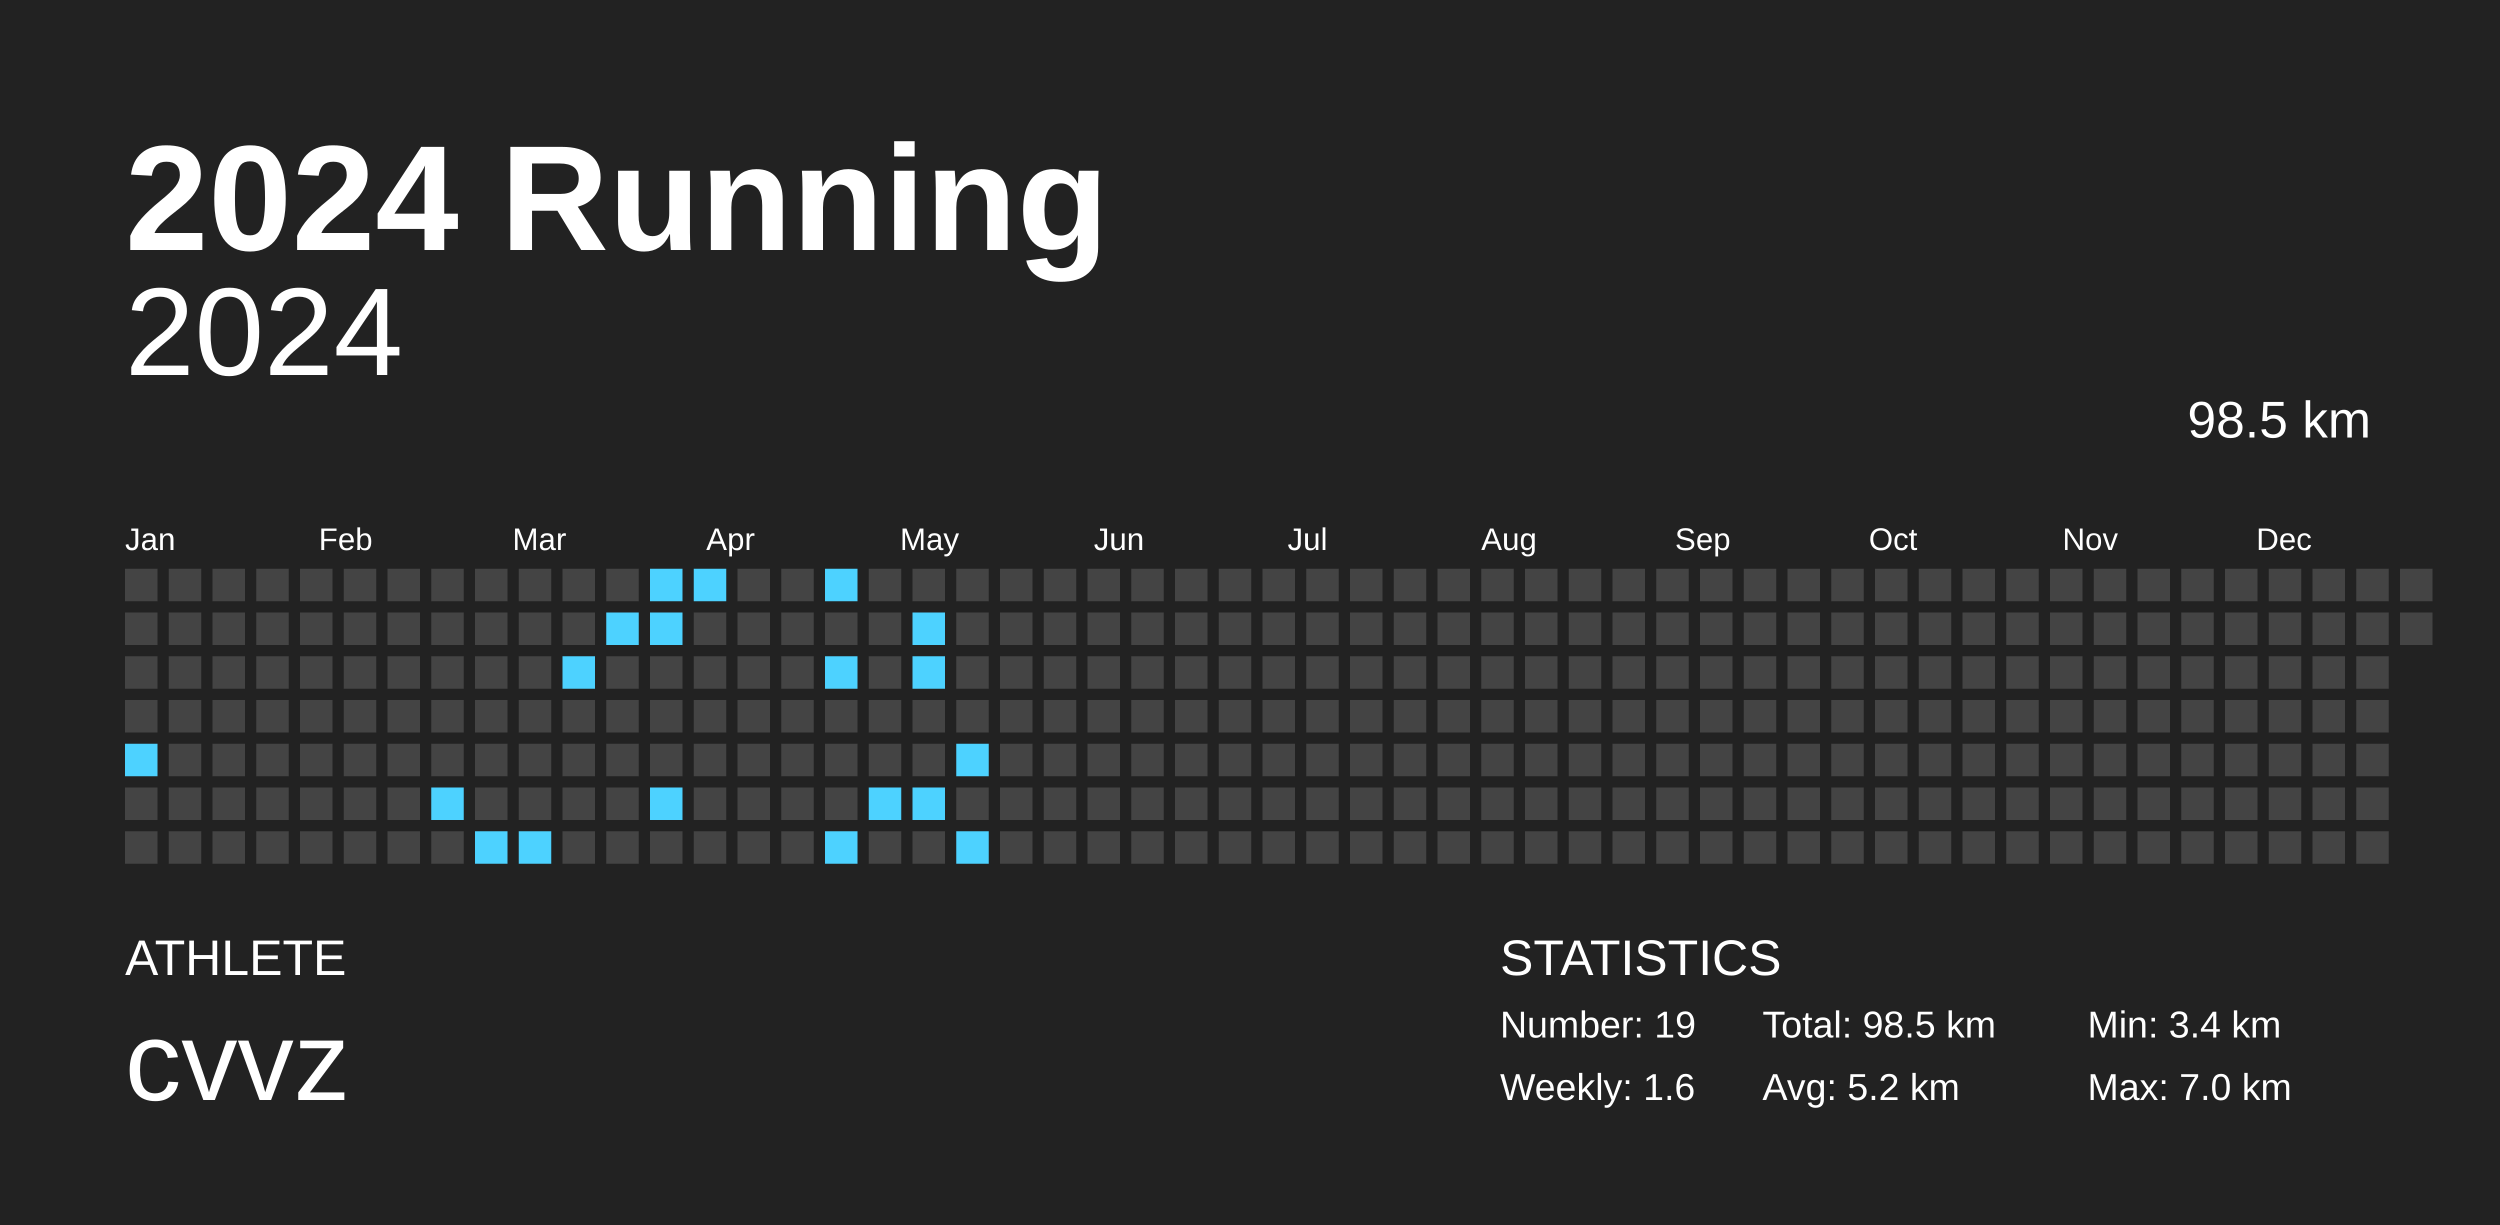
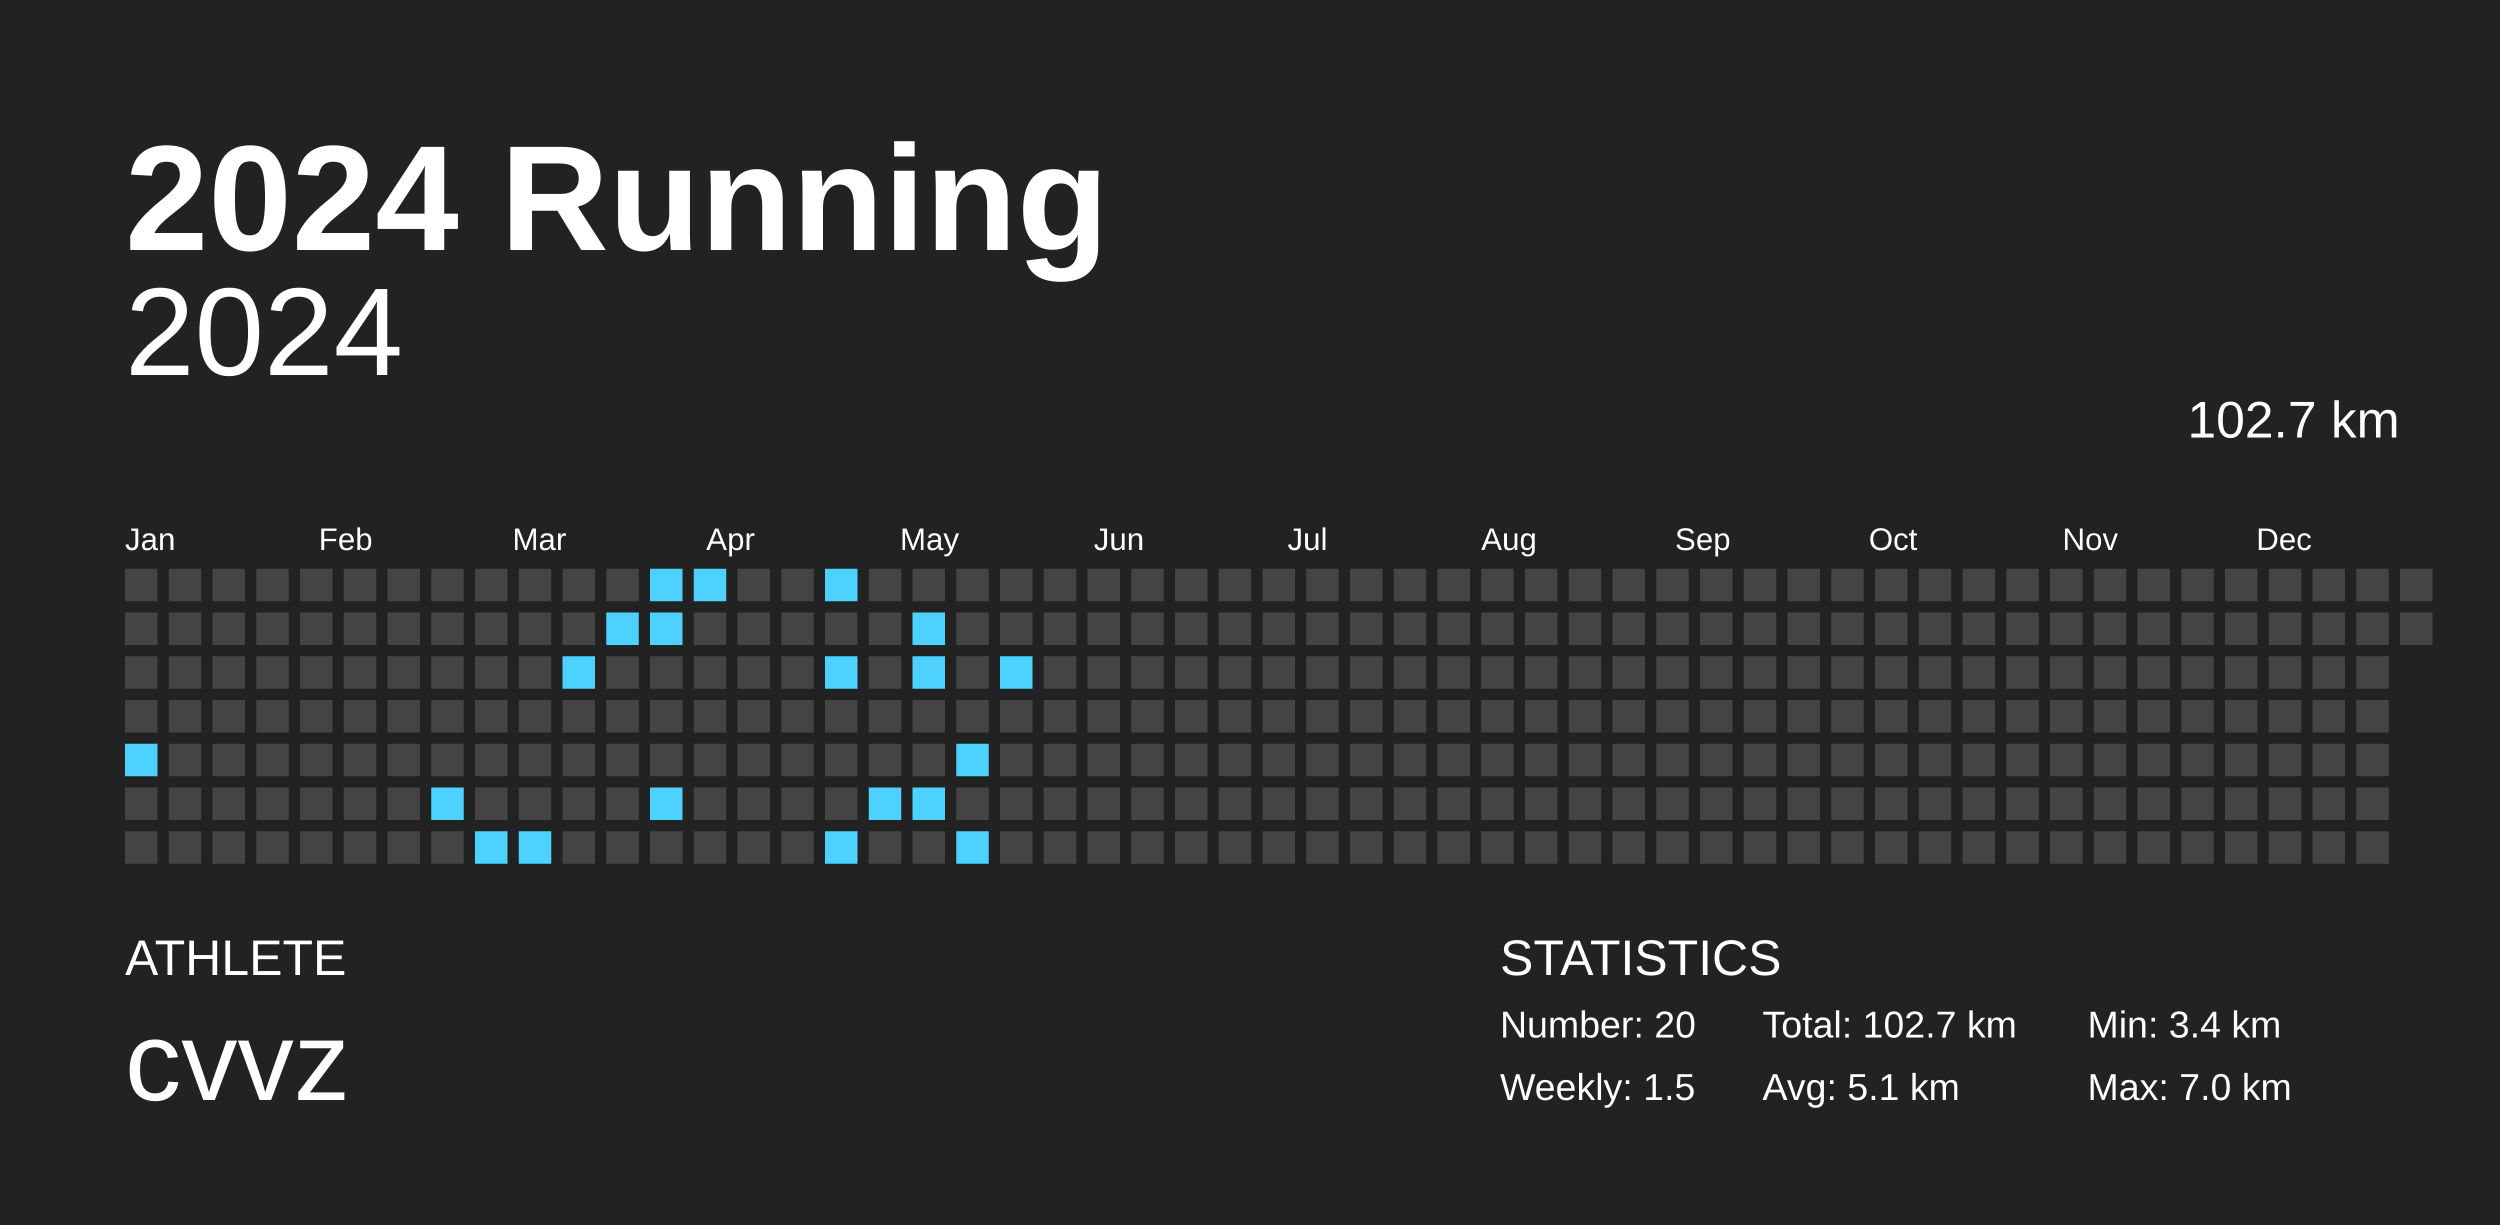
<svg xmlns="http://www.w3.org/2000/svg" baseProfile="full" height="98mm" version="1.1" viewBox="0,0,200,98" width="200mm">
  <defs />
  <rect fill="#222222" height="98" width="200" x="0" y="0" />
  <text fill="#FFFFFF" style="font-size:12px; font-family:Arial; font-weight:bold;" x="10" y="20">2024 Running</text>
  <text fill="#FFFFFF" style="font-size:4px; font-family:Arial" x="10" y="78">ATHLETE</text>
  <text fill="#FFFFFF" style="font-size:9px; font-family:Arial" x="10" y="88">cvvz</text>
  <text fill="#FFFFFF" style="font-size:4px; font-family:Arial" x="120" y="78">STATISTICS</text>
-   <text fill="#FFFFFF" style="font-size:3px; font-family:Arial" x="120" y="83">Number: 19</text>
-   <text fill="#FFFFFF" style="font-size:3px; font-family:Arial" x="120" y="88">Weekly: 1.6</text>
-   <text fill="#FFFFFF" style="font-size:3px; font-family:Arial" x="141" y="83">Total: 98.5 km</text>
-   <text fill="#FFFFFF" style="font-size:3px; font-family:Arial" x="141" y="88">Avg: 5.2 km</text>
+   <text fill="#FFFFFF" style="font-size:3px; font-family:Arial" x="120" y="83">Number: 20</text>
+   <text fill="#FFFFFF" style="font-size:3px; font-family:Arial" x="120" y="88">Weekly: 1.5</text>
+   <text fill="#FFFFFF" style="font-size:3px; font-family:Arial" x="141" y="83">Total: 102.7 km</text>
+   <text fill="#FFFFFF" style="font-size:3px; font-family:Arial" x="141" y="88">Avg: 5.1 km</text>
  <text fill="#FFFFFF" style="font-size:3px; font-family:Arial" x="167" y="83">Min: 3.4 km</text>
  <text fill="#FFFFFF" style="font-size:3px; font-family:Arial" x="167" y="88">Max: 7.0 km</text>
  <text alignment-baseline="hanging" fill="#FFFFFF" style="font-size:10.0px; font-family:Arial;" x="10" y="30">2024</text>
-   <text alignment-baseline="hanging" fill="#FFFFFF" style="font-size:4.125px; font-family:Arial;" x="175" y="35">98.5 km</text>
+   <text alignment-baseline="hanging" fill="#FFFFFF" style="font-size:4.125px; font-family:Arial;" x="175" y="35">102.7 km</text>
  <text fill="#FFFFFF" style="font-size:2.5px; font-family:Arial" x="10.0" y="44">Jan</text>
  <text fill="#FFFFFF" style="font-size:2.5px; font-family:Arial" x="25.5" y="44">Feb</text>
  <text fill="#FFFFFF" style="font-size:2.5px; font-family:Arial" x="41.0" y="44">Mar</text>
  <text fill="#FFFFFF" style="font-size:2.5px; font-family:Arial" x="56.5" y="44">Apr</text>
  <text fill="#FFFFFF" style="font-size:2.5px; font-family:Arial" x="72.0" y="44">May</text>
  <text fill="#FFFFFF" style="font-size:2.5px; font-family:Arial" x="87.5" y="44">Jun</text>
  <text fill="#FFFFFF" style="font-size:2.5px; font-family:Arial" x="103.0" y="44">Jul</text>
  <text fill="#FFFFFF" style="font-size:2.5px; font-family:Arial" x="118.5" y="44">Aug</text>
  <text fill="#FFFFFF" style="font-size:2.5px; font-family:Arial" x="134.0" y="44">Sep</text>
  <text fill="#FFFFFF" style="font-size:2.5px; font-family:Arial" x="149.5" y="44">Oct</text>
  <text fill="#FFFFFF" style="font-size:2.5px; font-family:Arial" x="165.0" y="44">Nov</text>
  <text fill="#FFFFFF" style="font-size:2.5px; font-family:Arial" x="180.5" y="44">Dec</text>
  <rect fill="#444444" height="2.6" width="2.6" x="10.0" y="45.5" />
  <rect fill="#444444" height="2.6" width="2.6" x="10.0" y="49.0" />
  <rect fill="#444444" height="2.6" width="2.6" x="10.0" y="52.5" />
  <rect fill="#444444" height="2.6" width="2.6" x="10.0" y="56.0" />
  <rect fill="#4dd2ff" height="2.6" width="2.6" x="10.0" y="59.5" />
  <rect fill="#444444" height="2.6" width="2.6" x="10.0" y="63.0" />
  <rect fill="#444444" height="2.6" width="2.6" x="10.0" y="66.5" />
  <rect fill="#444444" height="2.6" width="2.6" x="13.5" y="45.5" />
  <rect fill="#444444" height="2.6" width="2.6" x="13.5" y="49.0" />
  <rect fill="#444444" height="2.6" width="2.6" x="13.5" y="52.5" />
  <rect fill="#444444" height="2.6" width="2.6" x="13.5" y="56.0" />
  <rect fill="#444444" height="2.6" width="2.6" x="13.5" y="59.5" />
  <rect fill="#444444" height="2.6" width="2.6" x="13.5" y="63.0" />
  <rect fill="#444444" height="2.6" width="2.6" x="13.5" y="66.5" />
  <rect fill="#444444" height="2.6" width="2.6" x="17.0" y="45.5" />
  <rect fill="#444444" height="2.6" width="2.6" x="17.0" y="49.0" />
  <rect fill="#444444" height="2.6" width="2.6" x="17.0" y="52.5" />
  <rect fill="#444444" height="2.6" width="2.6" x="17.0" y="56.0" />
  <rect fill="#444444" height="2.6" width="2.6" x="17.0" y="59.5" />
  <rect fill="#444444" height="2.6" width="2.6" x="17.0" y="63.0" />
  <rect fill="#444444" height="2.6" width="2.6" x="17.0" y="66.5" />
  <rect fill="#444444" height="2.6" width="2.6" x="20.5" y="45.5" />
  <rect fill="#444444" height="2.6" width="2.6" x="20.5" y="49.0" />
  <rect fill="#444444" height="2.6" width="2.6" x="20.5" y="52.5" />
  <rect fill="#444444" height="2.6" width="2.6" x="20.5" y="56.0" />
  <rect fill="#444444" height="2.6" width="2.6" x="20.5" y="59.5" />
  <rect fill="#444444" height="2.6" width="2.6" x="20.5" y="63.0" />
  <rect fill="#444444" height="2.6" width="2.6" x="20.5" y="66.5" />
  <rect fill="#444444" height="2.6" width="2.6" x="24.0" y="45.5" />
  <rect fill="#444444" height="2.6" width="2.6" x="24.0" y="49.0" />
  <rect fill="#444444" height="2.6" width="2.6" x="24.0" y="52.5" />
  <rect fill="#444444" height="2.6" width="2.6" x="24.0" y="56.0" />
  <rect fill="#444444" height="2.6" width="2.6" x="24.0" y="59.5" />
  <rect fill="#444444" height="2.6" width="2.6" x="24.0" y="63.0" />
  <rect fill="#444444" height="2.6" width="2.6" x="24.0" y="66.5" />
  <rect fill="#444444" height="2.6" width="2.6" x="27.5" y="45.5" />
  <rect fill="#444444" height="2.6" width="2.6" x="27.5" y="49.0" />
  <rect fill="#444444" height="2.6" width="2.6" x="27.5" y="52.5" />
  <rect fill="#444444" height="2.6" width="2.6" x="27.5" y="56.0" />
  <rect fill="#444444" height="2.6" width="2.6" x="27.5" y="59.5" />
  <rect fill="#444444" height="2.6" width="2.6" x="27.5" y="63.0" />
  <rect fill="#444444" height="2.6" width="2.6" x="27.5" y="66.5" />
  <rect fill="#444444" height="2.6" width="2.6" x="31.0" y="45.5" />
  <rect fill="#444444" height="2.6" width="2.6" x="31.0" y="49.0" />
  <rect fill="#444444" height="2.6" width="2.6" x="31.0" y="52.5" />
  <rect fill="#444444" height="2.6" width="2.6" x="31.0" y="56.0" />
  <rect fill="#444444" height="2.6" width="2.6" x="31.0" y="59.5" />
  <rect fill="#444444" height="2.6" width="2.6" x="31.0" y="63.0" />
  <rect fill="#444444" height="2.6" width="2.6" x="31.0" y="66.5" />
  <rect fill="#444444" height="2.6" width="2.6" x="34.5" y="45.5" />
  <rect fill="#444444" height="2.6" width="2.6" x="34.5" y="49.0" />
  <rect fill="#444444" height="2.6" width="2.6" x="34.5" y="52.5" />
  <rect fill="#444444" height="2.6" width="2.6" x="34.5" y="56.0" />
  <rect fill="#444444" height="2.6" width="2.6" x="34.5" y="59.5" />
  <rect fill="#4dd2ff" height="2.6" width="2.6" x="34.5" y="63.0" />
  <rect fill="#444444" height="2.6" width="2.6" x="34.5" y="66.5" />
  <rect fill="#444444" height="2.6" width="2.6" x="38.0" y="45.5" />
  <rect fill="#444444" height="2.6" width="2.6" x="38.0" y="49.0" />
  <rect fill="#444444" height="2.6" width="2.6" x="38.0" y="52.5" />
  <rect fill="#444444" height="2.6" width="2.6" x="38.0" y="56.0" />
  <rect fill="#444444" height="2.6" width="2.6" x="38.0" y="59.5" />
  <rect fill="#444444" height="2.6" width="2.6" x="38.0" y="63.0" />
  <rect fill="#4dd2ff" height="2.6" width="2.6" x="38.0" y="66.5" />
  <rect fill="#444444" height="2.6" width="2.6" x="41.5" y="45.5" />
  <rect fill="#444444" height="2.6" width="2.6" x="41.5" y="49.0" />
  <rect fill="#444444" height="2.6" width="2.6" x="41.5" y="52.5" />
  <rect fill="#444444" height="2.6" width="2.6" x="41.5" y="56.0" />
  <rect fill="#444444" height="2.6" width="2.6" x="41.5" y="59.5" />
  <rect fill="#444444" height="2.6" width="2.6" x="41.5" y="63.0" />
  <rect fill="#4dd2ff" height="2.6" width="2.6" x="41.5" y="66.5" />
  <rect fill="#444444" height="2.6" width="2.6" x="45.0" y="45.5" />
  <rect fill="#444444" height="2.6" width="2.6" x="45.0" y="49.0" />
  <rect fill="#4dd2ff" height="2.6" width="2.6" x="45.0" y="52.5" />
  <rect fill="#444444" height="2.6" width="2.6" x="45.0" y="56.0" />
  <rect fill="#444444" height="2.6" width="2.6" x="45.0" y="59.5" />
  <rect fill="#444444" height="2.6" width="2.6" x="45.0" y="63.0" />
  <rect fill="#444444" height="2.6" width="2.6" x="45.0" y="66.5" />
  <rect fill="#444444" height="2.6" width="2.6" x="48.5" y="45.5" />
  <rect fill="#4dd2ff" height="2.6" width="2.6" x="48.5" y="49.0" />
  <rect fill="#444444" height="2.6" width="2.6" x="48.5" y="52.5" />
  <rect fill="#444444" height="2.6" width="2.6" x="48.5" y="56.0" />
  <rect fill="#444444" height="2.6" width="2.6" x="48.5" y="59.5" />
  <rect fill="#444444" height="2.6" width="2.6" x="48.5" y="63.0" />
  <rect fill="#444444" height="2.6" width="2.6" x="48.5" y="66.5" />
  <rect fill="#4dd2ff" height="2.6" width="2.6" x="52.0" y="45.5" />
  <rect fill="#4dd2ff" height="2.6" width="2.6" x="52.0" y="49.0" />
  <rect fill="#444444" height="2.6" width="2.6" x="52.0" y="52.5" />
  <rect fill="#444444" height="2.6" width="2.6" x="52.0" y="56.0" />
  <rect fill="#444444" height="2.6" width="2.6" x="52.0" y="59.5" />
  <rect fill="#4dd2ff" height="2.6" width="2.6" x="52.0" y="63.0" />
  <rect fill="#444444" height="2.6" width="2.6" x="52.0" y="66.5" />
  <rect fill="#4dd2ff" height="2.6" width="2.6" x="55.5" y="45.5" />
  <rect fill="#444444" height="2.6" width="2.6" x="55.5" y="49.0" />
  <rect fill="#444444" height="2.6" width="2.6" x="55.5" y="52.5" />
  <rect fill="#444444" height="2.6" width="2.6" x="55.5" y="56.0" />
  <rect fill="#444444" height="2.6" width="2.6" x="55.5" y="59.5" />
  <rect fill="#444444" height="2.6" width="2.6" x="55.5" y="63.0" />
  <rect fill="#444444" height="2.6" width="2.6" x="55.5" y="66.5" />
  <rect fill="#444444" height="2.6" width="2.6" x="59.0" y="45.5" />
  <rect fill="#444444" height="2.6" width="2.6" x="59.0" y="49.0" />
  <rect fill="#444444" height="2.6" width="2.6" x="59.0" y="52.5" />
  <rect fill="#444444" height="2.6" width="2.6" x="59.0" y="56.0" />
  <rect fill="#444444" height="2.6" width="2.6" x="59.0" y="59.5" />
  <rect fill="#444444" height="2.6" width="2.6" x="59.0" y="63.0" />
  <rect fill="#444444" height="2.6" width="2.6" x="59.0" y="66.5" />
  <rect fill="#444444" height="2.6" width="2.6" x="62.5" y="45.5" />
  <rect fill="#444444" height="2.6" width="2.6" x="62.5" y="49.0" />
  <rect fill="#444444" height="2.6" width="2.6" x="62.5" y="52.5" />
  <rect fill="#444444" height="2.6" width="2.6" x="62.5" y="56.0" />
  <rect fill="#444444" height="2.6" width="2.6" x="62.5" y="59.5" />
  <rect fill="#444444" height="2.6" width="2.6" x="62.5" y="63.0" />
  <rect fill="#444444" height="2.6" width="2.6" x="62.5" y="66.5" />
  <rect fill="#4dd2ff" height="2.6" width="2.6" x="66.0" y="45.5" />
  <rect fill="#444444" height="2.6" width="2.6" x="66.0" y="49.0" />
  <rect fill="#4dd2ff" height="2.6" width="2.6" x="66.0" y="52.5" />
  <rect fill="#444444" height="2.6" width="2.6" x="66.0" y="56.0" />
  <rect fill="#444444" height="2.6" width="2.6" x="66.0" y="59.5" />
  <rect fill="#444444" height="2.6" width="2.6" x="66.0" y="63.0" />
  <rect fill="#4dd2ff" height="2.6" width="2.6" x="66.0" y="66.5" />
  <rect fill="#444444" height="2.6" width="2.6" x="69.5" y="45.5" />
  <rect fill="#444444" height="2.6" width="2.6" x="69.5" y="49.0" />
  <rect fill="#444444" height="2.6" width="2.6" x="69.5" y="52.5" />
  <rect fill="#444444" height="2.6" width="2.6" x="69.5" y="56.0" />
  <rect fill="#444444" height="2.6" width="2.6" x="69.5" y="59.5" />
  <rect fill="#4dd2ff" height="2.6" width="2.6" x="69.5" y="63.0" />
  <rect fill="#444444" height="2.6" width="2.6" x="69.5" y="66.5" />
  <rect fill="#444444" height="2.6" width="2.6" x="73.0" y="45.5" />
  <rect fill="#4dd2ff" height="2.6" width="2.6" x="73.0" y="49.0" />
  <rect fill="#4dd2ff" height="2.6" width="2.6" x="73.0" y="52.5" />
  <rect fill="#444444" height="2.6" width="2.6" x="73.0" y="56.0" />
  <rect fill="#444444" height="2.6" width="2.6" x="73.0" y="59.5" />
  <rect fill="#4dd2ff" height="2.6" width="2.6" x="73.0" y="63.0" />
  <rect fill="#444444" height="2.6" width="2.6" x="73.0" y="66.5" />
  <rect fill="#444444" height="2.6" width="2.6" x="76.5" y="45.5" />
  <rect fill="#444444" height="2.6" width="2.6" x="76.5" y="49.0" />
  <rect fill="#444444" height="2.6" width="2.6" x="76.5" y="52.5" />
  <rect fill="#444444" height="2.6" width="2.6" x="76.5" y="56.0" />
  <rect fill="#4dd2ff" height="2.6" width="2.6" x="76.5" y="59.5" />
  <rect fill="#444444" height="2.6" width="2.6" x="76.5" y="63.0" />
  <rect fill="#4dd2ff" height="2.6" width="2.6" x="76.5" y="66.5" />
  <rect fill="#444444" height="2.6" width="2.6" x="80.0" y="45.5" />
  <rect fill="#444444" height="2.6" width="2.6" x="80.0" y="49.0" />
-   <rect fill="#444444" height="2.6" width="2.6" x="80.0" y="52.5" />
+   <rect fill="#4dd2ff" height="2.6" width="2.6" x="80.0" y="52.5" />
  <rect fill="#444444" height="2.6" width="2.6" x="80.0" y="56.0" />
  <rect fill="#444444" height="2.6" width="2.6" x="80.0" y="59.5" />
  <rect fill="#444444" height="2.6" width="2.6" x="80.0" y="63.0" />
  <rect fill="#444444" height="2.6" width="2.6" x="80.0" y="66.5" />
  <rect fill="#444444" height="2.6" width="2.6" x="83.5" y="45.5" />
  <rect fill="#444444" height="2.6" width="2.6" x="83.5" y="49.0" />
  <rect fill="#444444" height="2.6" width="2.6" x="83.5" y="52.5" />
  <rect fill="#444444" height="2.6" width="2.6" x="83.5" y="56.0" />
  <rect fill="#444444" height="2.6" width="2.6" x="83.5" y="59.5" />
  <rect fill="#444444" height="2.6" width="2.6" x="83.5" y="63.0" />
  <rect fill="#444444" height="2.6" width="2.6" x="83.5" y="66.5" />
  <rect fill="#444444" height="2.6" width="2.6" x="87.0" y="45.5" />
  <rect fill="#444444" height="2.6" width="2.6" x="87.0" y="49.0" />
  <rect fill="#444444" height="2.6" width="2.6" x="87.0" y="52.5" />
  <rect fill="#444444" height="2.6" width="2.6" x="87.0" y="56.0" />
  <rect fill="#444444" height="2.6" width="2.6" x="87.0" y="59.5" />
  <rect fill="#444444" height="2.6" width="2.6" x="87.0" y="63.0" />
  <rect fill="#444444" height="2.6" width="2.6" x="87.0" y="66.5" />
  <rect fill="#444444" height="2.6" width="2.6" x="90.5" y="45.5" />
  <rect fill="#444444" height="2.6" width="2.6" x="90.5" y="49.0" />
  <rect fill="#444444" height="2.6" width="2.6" x="90.5" y="52.5" />
  <rect fill="#444444" height="2.6" width="2.6" x="90.5" y="56.0" />
  <rect fill="#444444" height="2.6" width="2.6" x="90.5" y="59.5" />
  <rect fill="#444444" height="2.6" width="2.6" x="90.5" y="63.0" />
  <rect fill="#444444" height="2.6" width="2.6" x="90.5" y="66.5" />
  <rect fill="#444444" height="2.6" width="2.6" x="94.0" y="45.5" />
  <rect fill="#444444" height="2.6" width="2.6" x="94.0" y="49.0" />
  <rect fill="#444444" height="2.6" width="2.6" x="94.0" y="52.5" />
  <rect fill="#444444" height="2.6" width="2.6" x="94.0" y="56.0" />
  <rect fill="#444444" height="2.6" width="2.6" x="94.0" y="59.5" />
  <rect fill="#444444" height="2.6" width="2.6" x="94.0" y="63.0" />
  <rect fill="#444444" height="2.6" width="2.6" x="94.0" y="66.5" />
  <rect fill="#444444" height="2.6" width="2.6" x="97.5" y="45.5" />
  <rect fill="#444444" height="2.6" width="2.6" x="97.5" y="49.0" />
  <rect fill="#444444" height="2.6" width="2.6" x="97.5" y="52.5" />
  <rect fill="#444444" height="2.6" width="2.6" x="97.5" y="56.0" />
  <rect fill="#444444" height="2.6" width="2.6" x="97.5" y="59.5" />
  <rect fill="#444444" height="2.6" width="2.6" x="97.5" y="63.0" />
  <rect fill="#444444" height="2.6" width="2.6" x="97.5" y="66.5" />
  <rect fill="#444444" height="2.6" width="2.6" x="101.0" y="45.5" />
  <rect fill="#444444" height="2.6" width="2.6" x="101.0" y="49.0" />
  <rect fill="#444444" height="2.6" width="2.6" x="101.0" y="52.5" />
  <rect fill="#444444" height="2.6" width="2.6" x="101.0" y="56.0" />
  <rect fill="#444444" height="2.6" width="2.6" x="101.0" y="59.5" />
  <rect fill="#444444" height="2.6" width="2.6" x="101.0" y="63.0" />
  <rect fill="#444444" height="2.6" width="2.6" x="101.0" y="66.5" />
  <rect fill="#444444" height="2.6" width="2.6" x="104.5" y="45.5" />
  <rect fill="#444444" height="2.6" width="2.6" x="104.5" y="49.0" />
  <rect fill="#444444" height="2.6" width="2.6" x="104.5" y="52.5" />
  <rect fill="#444444" height="2.6" width="2.6" x="104.5" y="56.0" />
  <rect fill="#444444" height="2.6" width="2.6" x="104.5" y="59.5" />
  <rect fill="#444444" height="2.6" width="2.6" x="104.5" y="63.0" />
  <rect fill="#444444" height="2.6" width="2.6" x="104.5" y="66.5" />
  <rect fill="#444444" height="2.6" width="2.6" x="108.0" y="45.5" />
  <rect fill="#444444" height="2.6" width="2.6" x="108.0" y="49.0" />
  <rect fill="#444444" height="2.6" width="2.6" x="108.0" y="52.5" />
  <rect fill="#444444" height="2.6" width="2.6" x="108.0" y="56.0" />
  <rect fill="#444444" height="2.6" width="2.6" x="108.0" y="59.5" />
  <rect fill="#444444" height="2.6" width="2.6" x="108.0" y="63.0" />
  <rect fill="#444444" height="2.6" width="2.6" x="108.0" y="66.5" />
  <rect fill="#444444" height="2.6" width="2.6" x="111.5" y="45.5" />
  <rect fill="#444444" height="2.6" width="2.6" x="111.5" y="49.0" />
  <rect fill="#444444" height="2.6" width="2.6" x="111.5" y="52.5" />
  <rect fill="#444444" height="2.6" width="2.6" x="111.5" y="56.0" />
  <rect fill="#444444" height="2.6" width="2.6" x="111.5" y="59.5" />
  <rect fill="#444444" height="2.6" width="2.6" x="111.5" y="63.0" />
  <rect fill="#444444" height="2.6" width="2.6" x="111.5" y="66.5" />
  <rect fill="#444444" height="2.6" width="2.6" x="115.0" y="45.5" />
  <rect fill="#444444" height="2.6" width="2.6" x="115.0" y="49.0" />
  <rect fill="#444444" height="2.6" width="2.6" x="115.0" y="52.5" />
  <rect fill="#444444" height="2.6" width="2.6" x="115.0" y="56.0" />
  <rect fill="#444444" height="2.6" width="2.6" x="115.0" y="59.5" />
  <rect fill="#444444" height="2.6" width="2.6" x="115.0" y="63.0" />
  <rect fill="#444444" height="2.6" width="2.6" x="115.0" y="66.5" />
  <rect fill="#444444" height="2.6" width="2.6" x="118.5" y="45.5" />
  <rect fill="#444444" height="2.6" width="2.6" x="118.5" y="49.0" />
  <rect fill="#444444" height="2.6" width="2.6" x="118.5" y="52.5" />
  <rect fill="#444444" height="2.6" width="2.6" x="118.5" y="56.0" />
  <rect fill="#444444" height="2.6" width="2.6" x="118.5" y="59.5" />
  <rect fill="#444444" height="2.6" width="2.6" x="118.5" y="63.0" />
  <rect fill="#444444" height="2.6" width="2.6" x="118.5" y="66.5" />
  <rect fill="#444444" height="2.6" width="2.6" x="122.0" y="45.5" />
  <rect fill="#444444" height="2.6" width="2.6" x="122.0" y="49.0" />
  <rect fill="#444444" height="2.6" width="2.6" x="122.0" y="52.5" />
  <rect fill="#444444" height="2.6" width="2.6" x="122.0" y="56.0" />
  <rect fill="#444444" height="2.6" width="2.6" x="122.0" y="59.5" />
  <rect fill="#444444" height="2.6" width="2.6" x="122.0" y="63.0" />
  <rect fill="#444444" height="2.6" width="2.6" x="122.0" y="66.5" />
  <rect fill="#444444" height="2.6" width="2.6" x="125.5" y="45.5" />
  <rect fill="#444444" height="2.6" width="2.6" x="125.5" y="49.0" />
  <rect fill="#444444" height="2.6" width="2.6" x="125.5" y="52.5" />
  <rect fill="#444444" height="2.6" width="2.6" x="125.5" y="56.0" />
  <rect fill="#444444" height="2.6" width="2.6" x="125.5" y="59.5" />
  <rect fill="#444444" height="2.6" width="2.6" x="125.5" y="63.0" />
  <rect fill="#444444" height="2.6" width="2.6" x="125.5" y="66.5" />
  <rect fill="#444444" height="2.6" width="2.6" x="129.0" y="45.5" />
  <rect fill="#444444" height="2.6" width="2.6" x="129.0" y="49.0" />
  <rect fill="#444444" height="2.6" width="2.6" x="129.0" y="52.5" />
  <rect fill="#444444" height="2.6" width="2.6" x="129.0" y="56.0" />
  <rect fill="#444444" height="2.6" width="2.6" x="129.0" y="59.5" />
  <rect fill="#444444" height="2.6" width="2.6" x="129.0" y="63.0" />
  <rect fill="#444444" height="2.6" width="2.6" x="129.0" y="66.5" />
  <rect fill="#444444" height="2.6" width="2.6" x="132.5" y="45.5" />
  <rect fill="#444444" height="2.6" width="2.6" x="132.5" y="49.0" />
  <rect fill="#444444" height="2.6" width="2.6" x="132.5" y="52.5" />
  <rect fill="#444444" height="2.6" width="2.6" x="132.5" y="56.0" />
  <rect fill="#444444" height="2.6" width="2.6" x="132.5" y="59.5" />
  <rect fill="#444444" height="2.6" width="2.6" x="132.5" y="63.0" />
  <rect fill="#444444" height="2.6" width="2.6" x="132.5" y="66.5" />
  <rect fill="#444444" height="2.6" width="2.6" x="136.0" y="45.5" />
  <rect fill="#444444" height="2.6" width="2.6" x="136.0" y="49.0" />
  <rect fill="#444444" height="2.6" width="2.6" x="136.0" y="52.5" />
  <rect fill="#444444" height="2.6" width="2.6" x="136.0" y="56.0" />
  <rect fill="#444444" height="2.6" width="2.6" x="136.0" y="59.5" />
  <rect fill="#444444" height="2.6" width="2.6" x="136.0" y="63.0" />
  <rect fill="#444444" height="2.6" width="2.6" x="136.0" y="66.5" />
  <rect fill="#444444" height="2.6" width="2.6" x="139.5" y="45.5" />
  <rect fill="#444444" height="2.6" width="2.6" x="139.5" y="49.0" />
  <rect fill="#444444" height="2.6" width="2.6" x="139.5" y="52.5" />
  <rect fill="#444444" height="2.6" width="2.6" x="139.5" y="56.0" />
  <rect fill="#444444" height="2.6" width="2.6" x="139.5" y="59.5" />
  <rect fill="#444444" height="2.6" width="2.6" x="139.5" y="63.0" />
  <rect fill="#444444" height="2.6" width="2.6" x="139.5" y="66.5" />
  <rect fill="#444444" height="2.6" width="2.6" x="143.0" y="45.5" />
  <rect fill="#444444" height="2.6" width="2.6" x="143.0" y="49.0" />
  <rect fill="#444444" height="2.6" width="2.6" x="143.0" y="52.5" />
  <rect fill="#444444" height="2.6" width="2.6" x="143.0" y="56.0" />
  <rect fill="#444444" height="2.6" width="2.6" x="143.0" y="59.5" />
  <rect fill="#444444" height="2.6" width="2.6" x="143.0" y="63.0" />
  <rect fill="#444444" height="2.6" width="2.6" x="143.0" y="66.5" />
  <rect fill="#444444" height="2.6" width="2.6" x="146.5" y="45.5" />
  <rect fill="#444444" height="2.6" width="2.6" x="146.5" y="49.0" />
  <rect fill="#444444" height="2.6" width="2.6" x="146.5" y="52.5" />
  <rect fill="#444444" height="2.6" width="2.6" x="146.5" y="56.0" />
  <rect fill="#444444" height="2.6" width="2.6" x="146.5" y="59.5" />
  <rect fill="#444444" height="2.6" width="2.6" x="146.5" y="63.0" />
  <rect fill="#444444" height="2.6" width="2.6" x="146.5" y="66.5" />
  <rect fill="#444444" height="2.6" width="2.6" x="150.0" y="45.5" />
  <rect fill="#444444" height="2.6" width="2.6" x="150.0" y="49.0" />
  <rect fill="#444444" height="2.6" width="2.6" x="150.0" y="52.5" />
  <rect fill="#444444" height="2.6" width="2.6" x="150.0" y="56.0" />
  <rect fill="#444444" height="2.6" width="2.6" x="150.0" y="59.5" />
  <rect fill="#444444" height="2.6" width="2.6" x="150.0" y="63.0" />
  <rect fill="#444444" height="2.6" width="2.6" x="150.0" y="66.5" />
  <rect fill="#444444" height="2.6" width="2.6" x="153.5" y="45.5" />
  <rect fill="#444444" height="2.6" width="2.6" x="153.5" y="49.0" />
  <rect fill="#444444" height="2.6" width="2.6" x="153.5" y="52.5" />
  <rect fill="#444444" height="2.6" width="2.6" x="153.5" y="56.0" />
  <rect fill="#444444" height="2.6" width="2.6" x="153.5" y="59.5" />
  <rect fill="#444444" height="2.6" width="2.6" x="153.5" y="63.0" />
  <rect fill="#444444" height="2.6" width="2.6" x="153.5" y="66.5" />
  <rect fill="#444444" height="2.6" width="2.6" x="157.0" y="45.5" />
  <rect fill="#444444" height="2.6" width="2.6" x="157.0" y="49.0" />
  <rect fill="#444444" height="2.6" width="2.6" x="157.0" y="52.5" />
  <rect fill="#444444" height="2.6" width="2.6" x="157.0" y="56.0" />
  <rect fill="#444444" height="2.6" width="2.6" x="157.0" y="59.5" />
  <rect fill="#444444" height="2.6" width="2.6" x="157.0" y="63.0" />
  <rect fill="#444444" height="2.6" width="2.6" x="157.0" y="66.5" />
  <rect fill="#444444" height="2.6" width="2.6" x="160.5" y="45.5" />
  <rect fill="#444444" height="2.6" width="2.6" x="160.5" y="49.0" />
  <rect fill="#444444" height="2.6" width="2.6" x="160.5" y="52.5" />
  <rect fill="#444444" height="2.6" width="2.6" x="160.5" y="56.0" />
  <rect fill="#444444" height="2.6" width="2.6" x="160.5" y="59.5" />
  <rect fill="#444444" height="2.6" width="2.6" x="160.5" y="63.0" />
  <rect fill="#444444" height="2.6" width="2.6" x="160.5" y="66.5" />
  <rect fill="#444444" height="2.6" width="2.6" x="164.0" y="45.5" />
  <rect fill="#444444" height="2.6" width="2.6" x="164.0" y="49.0" />
  <rect fill="#444444" height="2.6" width="2.6" x="164.0" y="52.5" />
  <rect fill="#444444" height="2.6" width="2.6" x="164.0" y="56.0" />
  <rect fill="#444444" height="2.6" width="2.6" x="164.0" y="59.5" />
  <rect fill="#444444" height="2.6" width="2.6" x="164.0" y="63.0" />
  <rect fill="#444444" height="2.6" width="2.6" x="164.0" y="66.5" />
  <rect fill="#444444" height="2.6" width="2.6" x="167.5" y="45.5" />
  <rect fill="#444444" height="2.6" width="2.6" x="167.5" y="49.0" />
  <rect fill="#444444" height="2.6" width="2.6" x="167.5" y="52.5" />
  <rect fill="#444444" height="2.6" width="2.6" x="167.5" y="56.0" />
  <rect fill="#444444" height="2.6" width="2.6" x="167.5" y="59.5" />
  <rect fill="#444444" height="2.6" width="2.6" x="167.5" y="63.0" />
  <rect fill="#444444" height="2.6" width="2.6" x="167.5" y="66.5" />
  <rect fill="#444444" height="2.6" width="2.6" x="171.0" y="45.5" />
  <rect fill="#444444" height="2.6" width="2.6" x="171.0" y="49.0" />
  <rect fill="#444444" height="2.6" width="2.6" x="171.0" y="52.5" />
  <rect fill="#444444" height="2.6" width="2.6" x="171.0" y="56.0" />
  <rect fill="#444444" height="2.6" width="2.6" x="171.0" y="59.5" />
  <rect fill="#444444" height="2.6" width="2.6" x="171.0" y="63.0" />
  <rect fill="#444444" height="2.6" width="2.6" x="171.0" y="66.5" />
  <rect fill="#444444" height="2.6" width="2.6" x="174.5" y="45.5" />
  <rect fill="#444444" height="2.6" width="2.6" x="174.5" y="49.0" />
  <rect fill="#444444" height="2.6" width="2.6" x="174.5" y="52.5" />
  <rect fill="#444444" height="2.6" width="2.6" x="174.5" y="56.0" />
  <rect fill="#444444" height="2.6" width="2.6" x="174.5" y="59.5" />
  <rect fill="#444444" height="2.6" width="2.6" x="174.5" y="63.0" />
  <rect fill="#444444" height="2.6" width="2.6" x="174.5" y="66.5" />
  <rect fill="#444444" height="2.6" width="2.6" x="178.0" y="45.5" />
  <rect fill="#444444" height="2.6" width="2.6" x="178.0" y="49.0" />
  <rect fill="#444444" height="2.6" width="2.6" x="178.0" y="52.5" />
  <rect fill="#444444" height="2.6" width="2.6" x="178.0" y="56.0" />
  <rect fill="#444444" height="2.6" width="2.6" x="178.0" y="59.5" />
  <rect fill="#444444" height="2.6" width="2.6" x="178.0" y="63.0" />
  <rect fill="#444444" height="2.6" width="2.6" x="178.0" y="66.5" />
  <rect fill="#444444" height="2.6" width="2.6" x="181.5" y="45.5" />
  <rect fill="#444444" height="2.6" width="2.6" x="181.5" y="49.0" />
  <rect fill="#444444" height="2.6" width="2.6" x="181.5" y="52.5" />
  <rect fill="#444444" height="2.6" width="2.6" x="181.5" y="56.0" />
  <rect fill="#444444" height="2.6" width="2.6" x="181.5" y="59.5" />
  <rect fill="#444444" height="2.6" width="2.6" x="181.5" y="63.0" />
  <rect fill="#444444" height="2.6" width="2.6" x="181.5" y="66.5" />
  <rect fill="#444444" height="2.6" width="2.6" x="185.0" y="45.5" />
  <rect fill="#444444" height="2.6" width="2.6" x="185.0" y="49.0" />
  <rect fill="#444444" height="2.6" width="2.6" x="185.0" y="52.5" />
  <rect fill="#444444" height="2.6" width="2.6" x="185.0" y="56.0" />
  <rect fill="#444444" height="2.6" width="2.6" x="185.0" y="59.5" />
  <rect fill="#444444" height="2.6" width="2.6" x="185.0" y="63.0" />
  <rect fill="#444444" height="2.6" width="2.6" x="185.0" y="66.5" />
  <rect fill="#444444" height="2.6" width="2.6" x="188.5" y="45.5" />
  <rect fill="#444444" height="2.6" width="2.6" x="188.5" y="49.0" />
  <rect fill="#444444" height="2.6" width="2.6" x="188.5" y="52.5" />
  <rect fill="#444444" height="2.6" width="2.6" x="188.5" y="56.0" />
  <rect fill="#444444" height="2.6" width="2.6" x="188.5" y="59.5" />
  <rect fill="#444444" height="2.6" width="2.6" x="188.5" y="63.0" />
  <rect fill="#444444" height="2.6" width="2.6" x="188.5" y="66.5" />
  <rect fill="#444444" height="2.6" width="2.6" x="192.0" y="45.5" />
  <rect fill="#444444" height="2.6" width="2.6" x="192.0" y="49.0" />
</svg>
